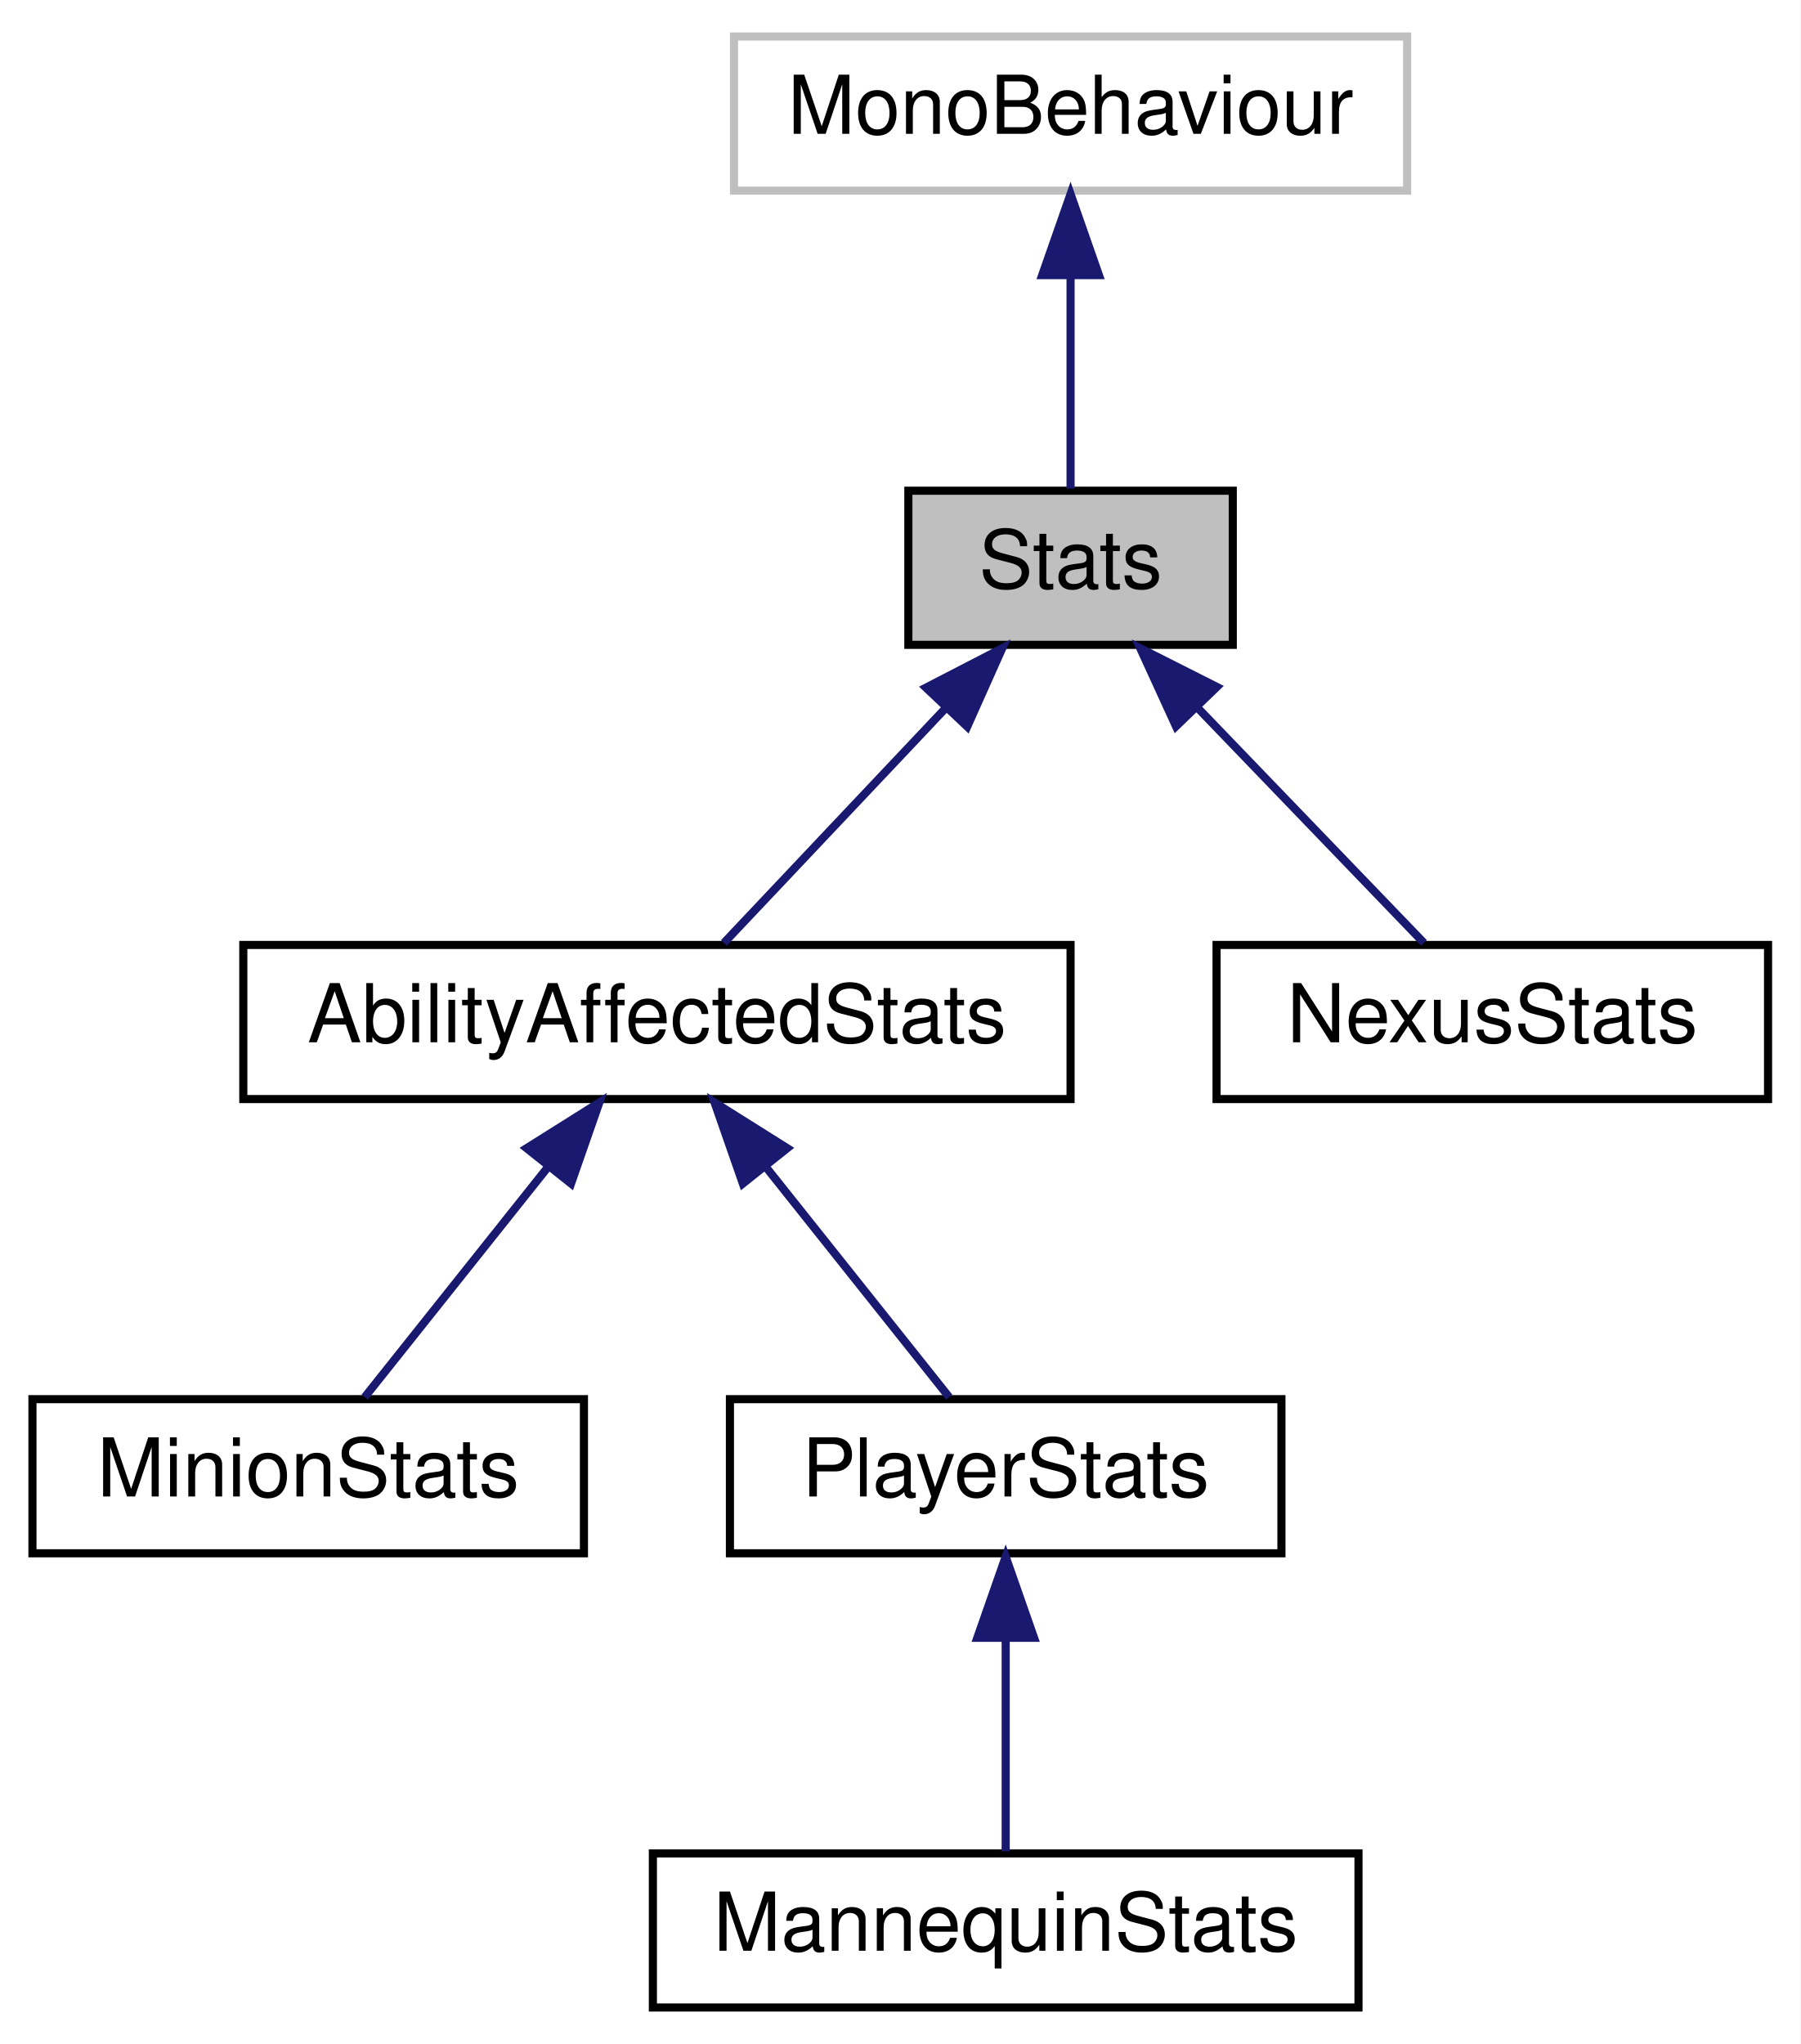
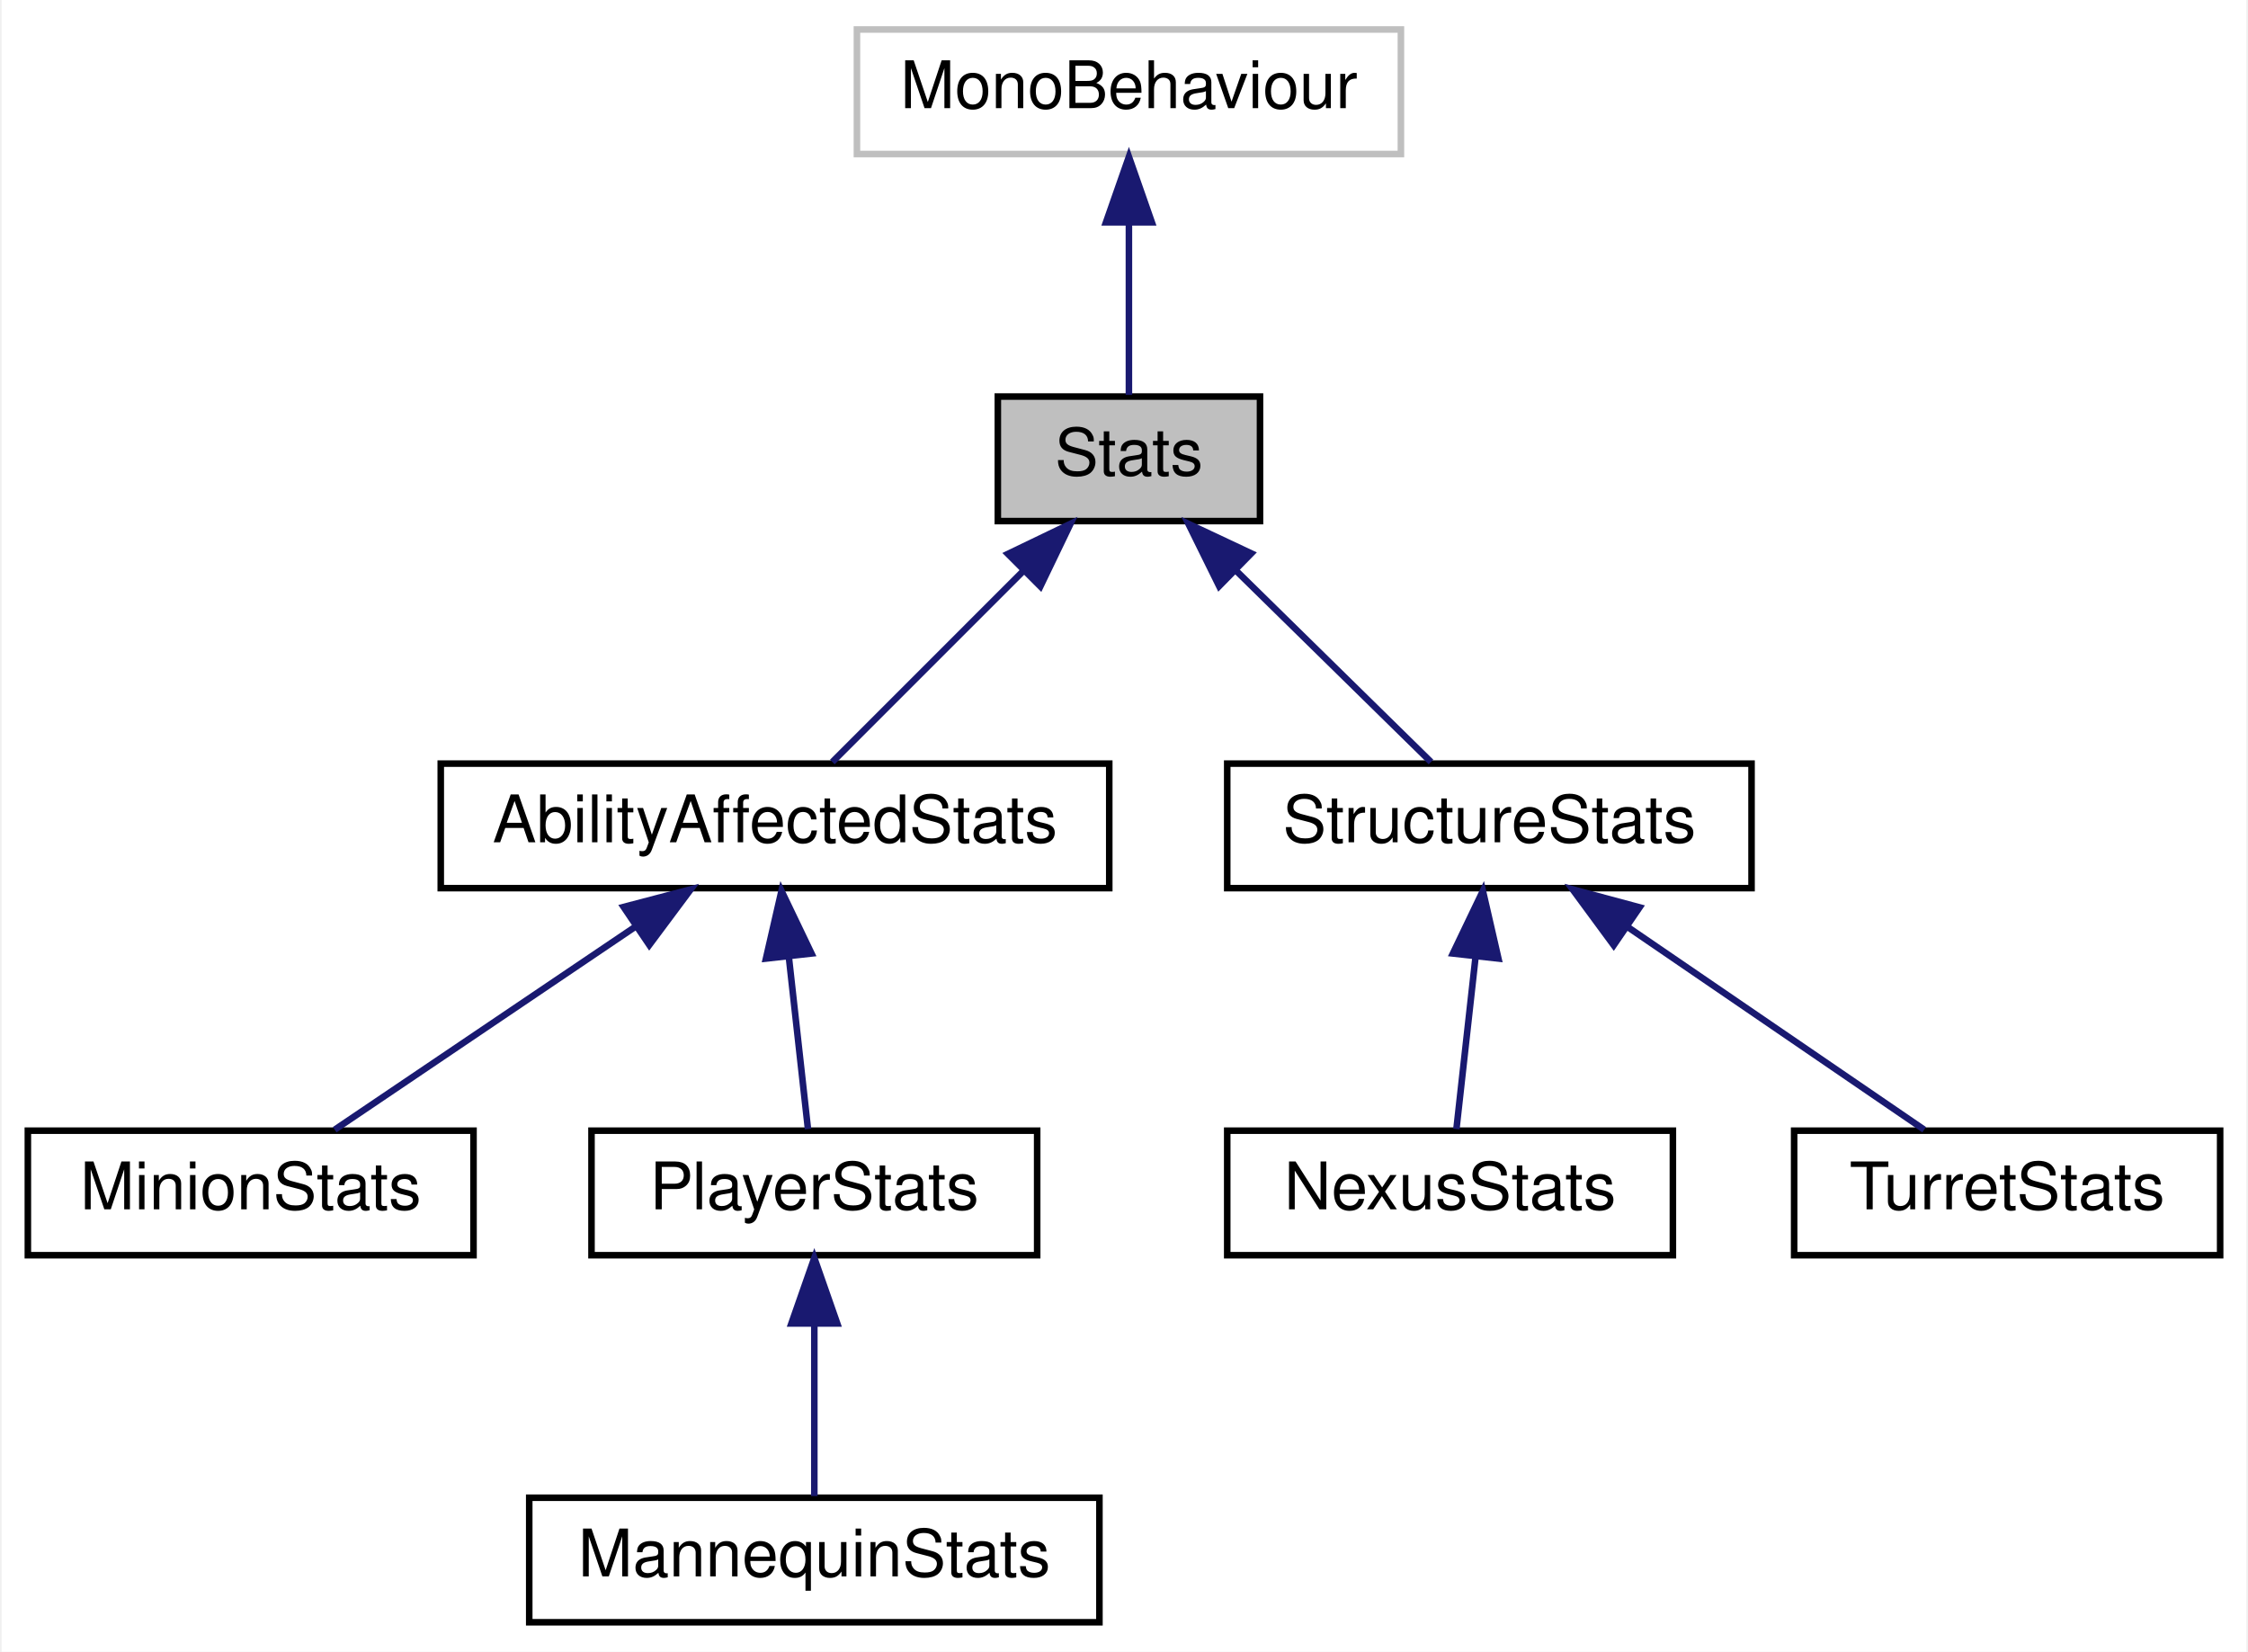
- <svg xmlns="http://www.w3.org/2000/svg" xmlns:xlink="http://www.w3.org/1999/xlink" width="222pt" height="252pt" viewBox="0.00 0.00 222.00 252.00">
+ <svg xmlns="http://www.w3.org/2000/svg" xmlns:xlink="http://www.w3.org/1999/xlink" width="343pt" height="252pt" viewBox="0.00 0.00 342.50 252.00">
  <g id="graph0" class="graph" transform="scale(1 1) rotate(0) translate(4 248)">
-     <polygon fill="white" stroke="transparent" points="-4,4 -4,-248 218,-248 218,4 -4,4" />
+     <polygon fill="white" stroke="transparent" points="-4,4 -4,-248 338.5,-248 338.5,4 -4,4" />
    <g id="node1" class="node">
      <g id="a_node1">
        <a xlink:title="Base class Stats of the entity.">
-           <polygon fill="#bfbfbf" stroke="black" points="108,-168.5 108,-187.5 148,-187.5 148,-168.5 108,-168.5" />
-           <text text-anchor="middle" x="128" y="-175.5" font-family="Helvetica,sans-Serif" font-size="10.00">Stats</text>
+           <polygon fill="#bfbfbf" stroke="black" points="148,-168.5 148,-187.5 188,-187.5 188,-168.5 148,-168.5" />
+           <text text-anchor="middle" x="168" y="-175.5" font-family="Helvetica,sans-Serif" font-size="10.00">Stats</text>
        </a>
      </g>
    </g>
    <g id="node3" class="node">
      <g id="a_node3">
        <a xlink:href="class_ability_affected_stats.xhtml" target="_top" xlink:title=" ">
-           <polygon fill="white" stroke="black" points="26,-112.5 26,-131.5 128,-131.5 128,-112.5 26,-112.5" />
-           <text text-anchor="middle" x="77" y="-119.5" font-family="Helvetica,sans-Serif" font-size="10.00">AbilityAffectedStats</text>
+           <polygon fill="white" stroke="black" points="63,-112.5 63,-131.5 165,-131.5 165,-112.5 63,-112.5" />
+           <text text-anchor="middle" x="114" y="-119.5" font-family="Helvetica,sans-Serif" font-size="10.00">AbilityAffectedStats</text>
        </a>
      </g>
    </g>
    <g id="edge2" class="edge">
-       <path fill="none" stroke="midnightblue" d="M112.62,-160.72C103.63,-151.2 92.64,-139.56 85.26,-131.75" />
-       <polygon fill="midnightblue" stroke="midnightblue" points="110.17,-163.22 119.58,-168.08 115.26,-158.41 110.17,-163.22" />
+       <path fill="none" stroke="midnightblue" d="M152,-161C142.43,-151.43 130.64,-139.64 122.75,-131.75" />
+       <polygon fill="midnightblue" stroke="midnightblue" points="149.54,-163.49 159.08,-168.08 154.49,-158.54 149.54,-163.49" />
    </g>
    <g id="node7" class="node">
      <g id="a_node7">
-         <a xlink:href="class_nexus_stats.xhtml" target="_top" xlink:title=" ">
-           <polygon fill="white" stroke="black" points="146,-112.5 146,-131.5 214,-131.5 214,-112.5 146,-112.5" />
-           <text text-anchor="middle" x="180" y="-119.5" font-family="Helvetica,sans-Serif" font-size="10.00">NexusStats</text>
+         <a xlink:href="class_structure_stats.xhtml" target="_top" xlink:title=" ">
+           <polygon fill="white" stroke="black" points="183,-112.5 183,-131.5 263,-131.5 263,-112.5 183,-112.5" />
+           <text text-anchor="middle" x="223" y="-119.5" font-family="Helvetica,sans-Serif" font-size="10.00">StructureStats</text>
        </a>
      </g>
    </g>
    <g id="edge6" class="edge">
-       <path fill="none" stroke="midnightblue" d="M143.68,-160.72C152.84,-151.2 164.05,-139.56 171.57,-131.75" />
-       <polygon fill="midnightblue" stroke="midnightblue" points="141,-158.45 136.59,-168.08 146.04,-163.31 141,-158.45" />
+       <path fill="none" stroke="midnightblue" d="M184.29,-161C194.04,-151.43 206.05,-139.64 214.09,-131.75" />
+       <polygon fill="midnightblue" stroke="midnightblue" points="181.77,-158.58 177.08,-168.08 186.67,-163.57 181.77,-158.58" />
    </g>
    <g id="node2" class="node">
      <g id="a_node2">
        <a xlink:title=" ">
-           <polygon fill="white" stroke="#bfbfbf" points="86.5,-224.5 86.5,-243.5 169.5,-243.5 169.5,-224.5 86.5,-224.5" />
-           <text text-anchor="middle" x="128" y="-231.5" font-family="Helvetica,sans-Serif" font-size="10.00">MonoBehaviour</text>
+           <polygon fill="white" stroke="#bfbfbf" points="126.5,-224.5 126.5,-243.5 209.5,-243.5 209.5,-224.5 126.5,-224.5" />
+           <text text-anchor="middle" x="168" y="-231.5" font-family="Helvetica,sans-Serif" font-size="10.00">MonoBehaviour</text>
        </a>
      </g>
    </g>
    <g id="edge1" class="edge">
-       <path fill="none" stroke="midnightblue" d="M128,-213.8C128,-204.91 128,-194.78 128,-187.75" />
-       <polygon fill="midnightblue" stroke="midnightblue" points="124.5,-214.08 128,-224.08 131.5,-214.08 124.5,-214.08" />
+       <path fill="none" stroke="midnightblue" d="M168,-213.8C168,-204.91 168,-194.78 168,-187.75" />
+       <polygon fill="midnightblue" stroke="midnightblue" points="164.5,-214.08 168,-224.08 171.5,-214.08 164.5,-214.08" />
    </g>
    <g id="node4" class="node">
      <g id="a_node4">
        <a xlink:href="class_minion_stats.xhtml" target="_top" xlink:title=" ">
          <polygon fill="white" stroke="black" points="0,-56.5 0,-75.5 68,-75.5 68,-56.5 0,-56.5" />
          <text text-anchor="middle" x="34" y="-63.5" font-family="Helvetica,sans-Serif" font-size="10.00">MinionStats</text>
        </a>
      </g>
    </g>
    <g id="edge3" class="edge">
-       <path fill="none" stroke="midnightblue" d="M63.58,-104.14C56.09,-94.74 47.06,-83.4 40.97,-75.75" />
-       <polygon fill="midnightblue" stroke="midnightblue" points="60.93,-106.44 69.9,-112.08 66.41,-102.08 60.93,-106.44" />
+       <path fill="none" stroke="midnightblue" d="M92.7,-106.62C78.08,-96.76 59.17,-83.99 46.82,-75.65" />
+       <polygon fill="midnightblue" stroke="midnightblue" points="90.9,-109.63 101.15,-112.32 94.82,-103.83 90.9,-109.63" />
    </g>
    <g id="node5" class="node">
      <g id="a_node5">
        <a xlink:href="class_player_stats.xhtml" target="_top" xlink:title="Player Stats is the main class that controls all the Player Statistics in all time in the game execut...">
          <polygon fill="white" stroke="black" points="86,-56.5 86,-75.5 154,-75.5 154,-56.5 86,-56.5" />
          <text text-anchor="middle" x="120" y="-63.5" font-family="Helvetica,sans-Serif" font-size="10.00">PlayerStats</text>
        </a>
      </g>
    </g>
    <g id="edge4" class="edge">
-       <path fill="none" stroke="midnightblue" d="M90.42,-104.14C97.91,-94.74 106.94,-83.4 113.03,-75.75" />
-       <polygon fill="midnightblue" stroke="midnightblue" points="87.59,-102.08 84.1,-112.08 93.07,-106.44 87.59,-102.08" />
+       <path fill="none" stroke="midnightblue" d="M116.1,-102.1C117.1,-93.14 118.24,-82.86 119.03,-75.75" />
+       <polygon fill="midnightblue" stroke="midnightblue" points="112.62,-101.76 114.99,-112.08 119.57,-102.53 112.62,-101.76" />
    </g>
    <g id="node6" class="node">
      <g id="a_node6">
        <a xlink:href="class_mannequin_stats.xhtml" target="_top" xlink:title=" ">
          <polygon fill="white" stroke="black" points="76.5,-0.5 76.5,-19.5 163.5,-19.5 163.5,-0.5 76.5,-0.5" />
          <text text-anchor="middle" x="120" y="-7.5" font-family="Helvetica,sans-Serif" font-size="10.00">MannequinStats</text>
        </a>
      </g>
    </g>
    <g id="edge5" class="edge">
      <path fill="none" stroke="midnightblue" d="M120,-45.8C120,-36.91 120,-26.78 120,-19.75" />
      <polygon fill="midnightblue" stroke="midnightblue" points="116.5,-46.08 120,-56.08 123.5,-46.08 116.5,-46.08" />
    </g>
+     <g id="node8" class="node">
+       <g id="a_node8">
+         <a xlink:href="class_nexus_stats.xhtml" target="_top" xlink:title=" ">
+           <polygon fill="white" stroke="black" points="183,-56.5 183,-75.5 251,-75.5 251,-56.5 183,-56.5" />
+           <text text-anchor="middle" x="217" y="-63.5" font-family="Helvetica,sans-Serif" font-size="10.00">NexusStats</text>
+         </a>
+       </g>
+     </g>
+     <g id="edge7" class="edge">
+       <path fill="none" stroke="midnightblue" d="M220.9,-102.1C219.9,-93.14 218.76,-82.86 217.97,-75.75" />
+       <polygon fill="midnightblue" stroke="midnightblue" points="217.43,-102.53 222.01,-112.08 224.38,-101.76 217.43,-102.53" />
+     </g>
+     <g id="node9" class="node">
+       <g id="a_node9">
+         <a xlink:href="class_turret_stats.xhtml" target="_top" xlink:title=" ">
+           <polygon fill="white" stroke="black" points="269.5,-56.5 269.5,-75.5 334.5,-75.5 334.5,-56.5 269.5,-56.5" />
+           <text text-anchor="middle" x="302" y="-63.5" font-family="Helvetica,sans-Serif" font-size="10.00">TurretStats</text>
+         </a>
+       </g>
+     </g>
+     <g id="edge8" class="edge">
+       <path fill="none" stroke="midnightblue" d="M244.03,-106.62C258.47,-96.76 277.14,-83.99 289.34,-75.65" />
+       <polygon fill="midnightblue" stroke="midnightblue" points="241.97,-103.79 235.69,-112.32 245.92,-109.57 241.97,-103.79" />
+     </g>
  </g>
</svg>
